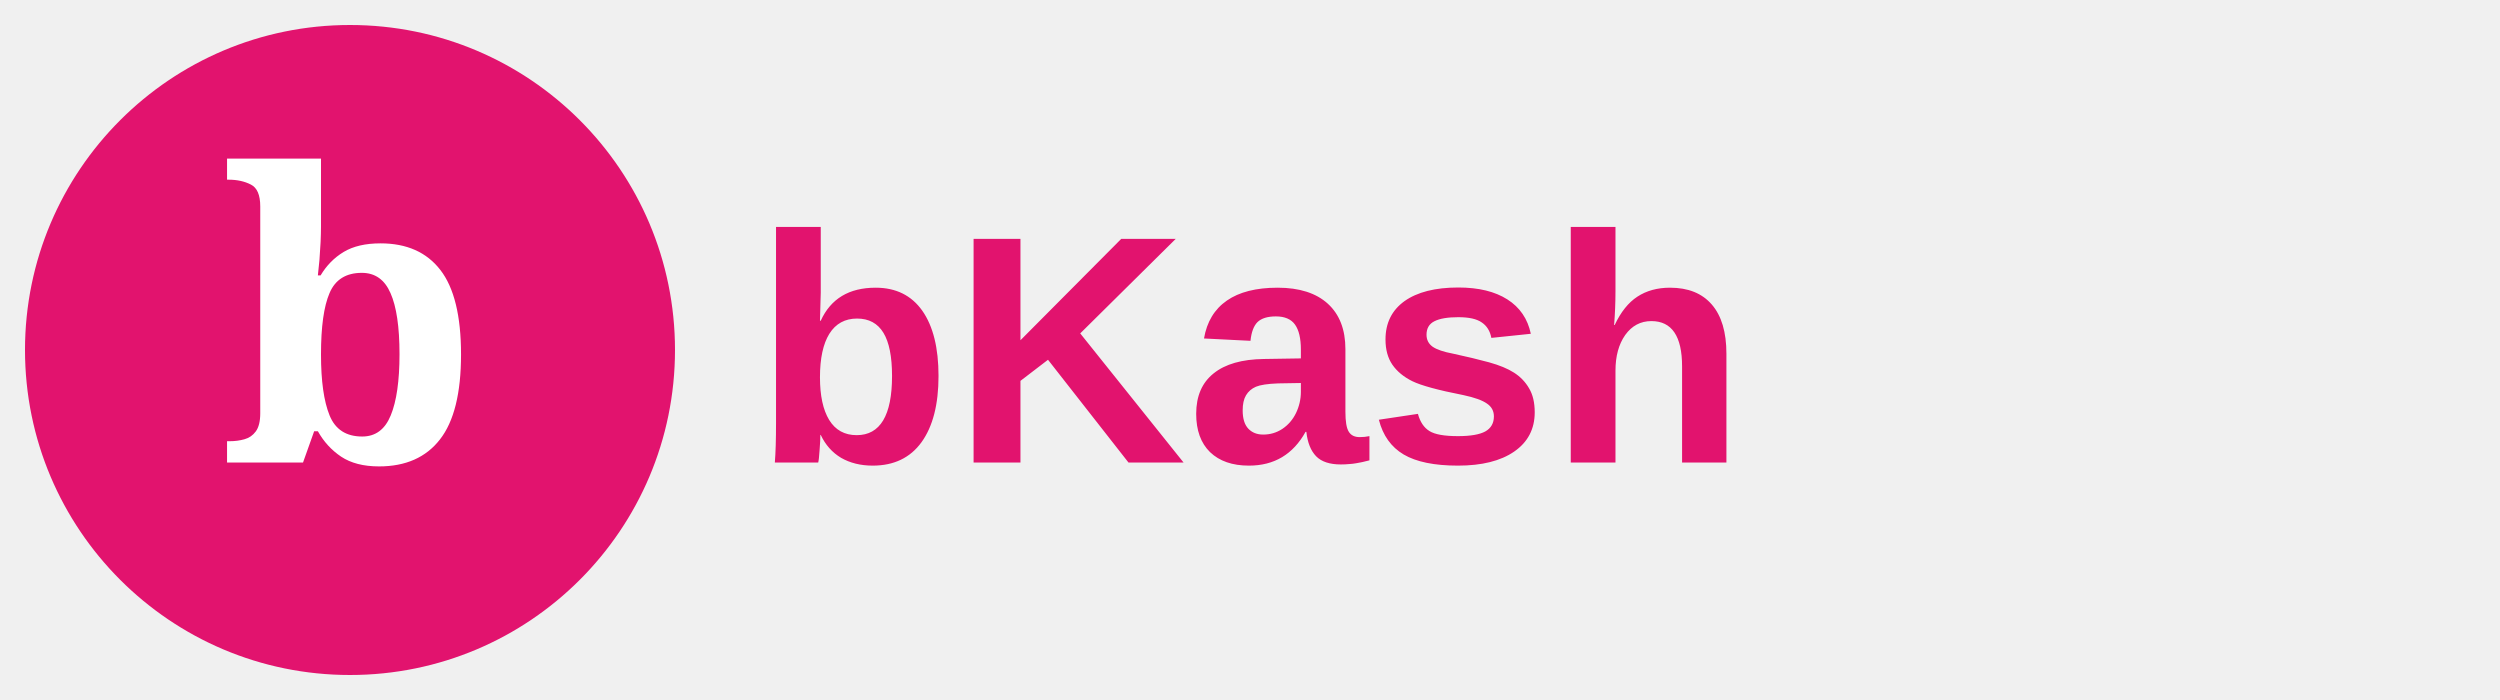
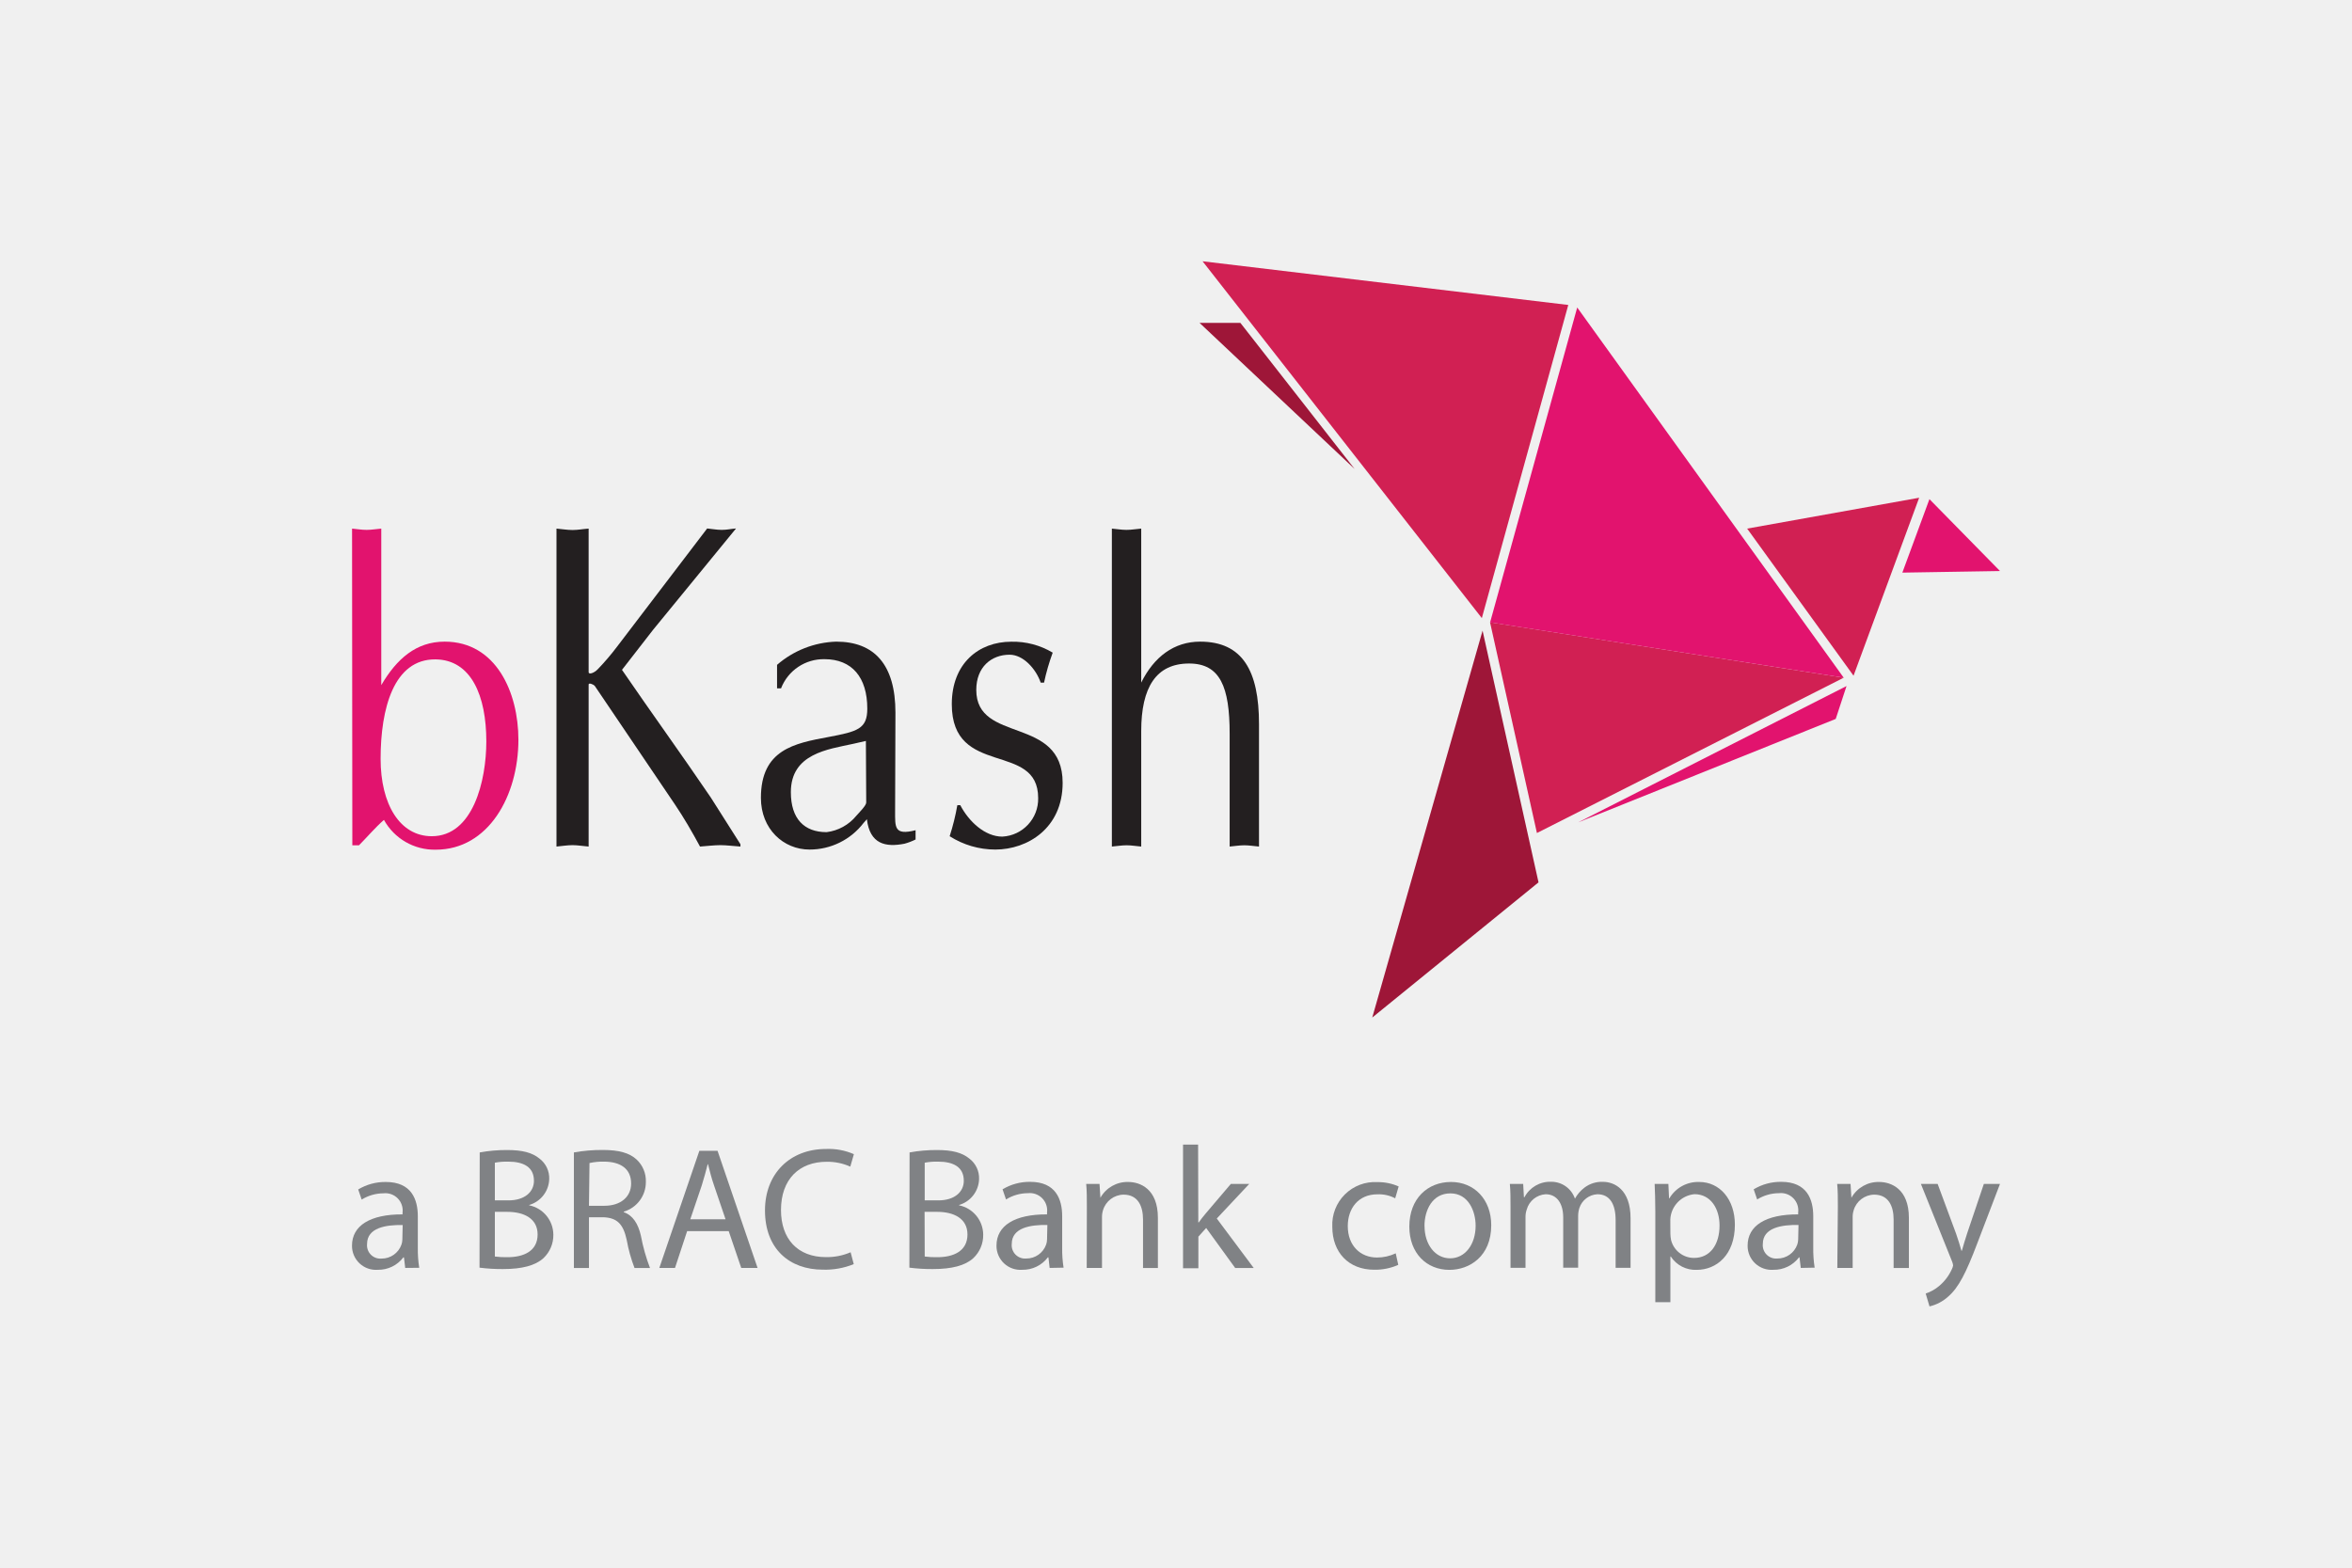
- <svg xmlns="http://www.w3.org/2000/svg" viewBox="0 0 200 56" role="img" aria-label="bKash">
-   <circle cx="28" cy="28" r="26" fill="#E2136E" />
-   <text x="28" y="37" font-family="Georgia,serif" font-weight="900" font-size="32" fill="white" text-anchor="middle">b</text>
-   <text x="100" y="37" font-family="Arial Black,Arial,sans-serif" font-weight="900" font-size="26" fill="#E2136E" text-anchor="middle" letter-spacing="0">bKash</text>
+ <svg xmlns="http://www.w3.org/2000/svg" height="800" width="1200" version="1.1" id="Layer_1" viewBox="-37.063 -39.182 321.217 235.095">
+   <defs id="defs157">
+     <style id="style155">.cls-1{fill:#d12053}.cls-2{fill:#e2136e}.cls-3{fill:#9e1638}.cls-4{fill:#231f20}.cls-5{fill:#808285}</style>
+   </defs>
+   <path transform="translate(.01)" id="polygon161" class="cls-1" d="M223.65 62.45l-53.03-8.31 7.03 31.6z" />
+   <path transform="translate(.01)" id="polygon163" class="cls-2" d="M223.65 62.45L183.69 6.93l-13.06 47.22z" />
+   <path transform="translate(.01)" id="polygon165" class="cls-1" d="M169.39 53.51L127.52 0l54.83 6.55z" />
+   <path transform="translate(.01)" id="polygon167" class="cls-3" d="M150.32 31.15L127.07 9.24h6.12z" />
+   <path transform="translate(.01)" id="polygon169" class="cls-1" d="M234.96 35.46l-9.84 26.69-15.95-22.06z" />
+   <path transform="translate(.01)" id="polygon171" class="cls-2" d="M183.84 84.14l38.61-15.51 1.62-4.93z" />
+   <path transform="translate(.01)" id="polygon173" class="cls-3" d="M152.96 113.41l16.54-58.02 8.39 37.75z" />
+   <path transform="translate(.01)" id="polygon175" class="cls-2" d="M236.5 35.67l-4.06 11.02 14.64-.24z" />
+   <path id="path177" d="M.01 40.09c.71.06 1.43.19 2.19.19s1.38-.13 2.19-.19v23.47c2.31-3.93 5.22-6.52 9.5-6.52 7.74 0 11.06 7.66 11.06 14.7 0 8.43-4.5 16.5-12.39 16.5a8.66 8.66 0 01-7.77-4.47c-1.32 1.16-2.49 2.55-3.74 3.81h-1zm4.28 34.52c0 6.84 2.9 11.61 7.67 11.61 6.19 0 8.18-8.32 8.18-14.22 0-6.85-2.26-12.24-7.62-12.3-6.26-.05-8.23 7.36-8.23 14.92" class="cls-2" />
+   <path id="path179" d="M45.14 55.27l-4.66 6c4.38 6.4 8.92 12.67 13.32 19.15l4.44 7v.35c-1.09-.07-2.08-.21-3-.21-.92 0-2.08.14-3.06.21-1.21-2.24-2.41-4.31-3.78-6.34l-12-17.75c-.27-.28-.92-.5-.92-.21v24.3c-.88-.07-1.65-.21-2.41-.21-.76 0-1.64.14-2.41.21V40.09c.77.06 1.6.21 2.41.21s1.53-.15 2.41-.21v21.52c0 .42.82.14 1.36-.42a37.1 37.1 0 002.92-3.42l13.49-17.7c.71.06 1.42.21 2.19.21s1.36-.15 2.14-.21z" class="cls-4" />
+   <path id="path181" d="M81.43 82.4c0 2.48-.16 3.74 3.07 2.92v1.39a8.87 8.87 0 01-1.65.63c-2.85.57-5.21.06-5.65-3.67l-.49.55a10.17 10.17 0 01-8.12 4c-3.88 0-7.28-3.06-7.28-7.75 0-7.23 5-8.18 10.13-9.13 4.34-.82 5.82-1.2 5.82-4.25 0-4.7-2.3-7.42-6.41-7.42a6.85 6.85 0 00-6.52 4.37h-.6v-3.52a14.2 14.2 0 018.87-3.48c5.75 0 8.88 3.48 8.88 10.65zm-4.38-10.47l-1.93.44c-3.73.82-9.32 1.45-9.32 7.24 0 4 2 6 5.36 6a6.83 6.83 0 004.44-2.44c.4-.46 1.5-1.54 1.5-2z" class="cls-4" />
+   <path id="path183" d="M91.2 81.56c1.3 2.49 3.72 4.72 6.3 4.72a5.67 5.67 0 005.38-5.78c0-8.56-12.95-3-12.95-14.08 0-6.08 4-9.37 8.93-9.37a11.57 11.57 0 016.2 1.64 32.79 32.79 0 00-1.3 4.5h-.5c-.72-2.09-2.63-4.19-4.66-4.19-2.74 0-5 1.85-5 5.28 0 8.11 12.95 3.79 12.95 13.94 0 6.79-5.26 10-10.1 10a12.73 12.73 0 01-6.84-2 34.42 34.42 0 001.15-4.65z" class="cls-4" />
+   <path id="path185" d="M113.93 40.09c.73.06 1.44.19 2.2.19.76 0 1.38-.13 2.2-.19v23.09c1.92-3.87 4.93-6.14 8.83-6.14 6.36 0 8.83 4.36 8.83 12.36v18.37c-.83-.07-1.47-.19-2.2-.19-.73 0-1.48.13-2.2.19V70.85c0-7-1.41-10.53-6.08-10.53-4.94 0-7.18 3.56-7.18 10.15v17.3c-.82-.07-1.47-.19-2.2-.19-.73 0-1.46.13-2.2.19z" class="cls-4" />
+   <path id="path187" d="M7.98 150.96l-.19-1.59h-.08a4.7 4.7 0 01-3.85 1.87A3.59 3.59 0 010 147.62c0-3 2.71-4.71 7.58-4.69v-.26a2.59 2.59 0 00-2.85-2.9 6.28 6.28 0 00-3.28.94l-.52-1.52a7.87 7.87 0 014.14-1.12c3.86 0 4.8 2.63 4.8 5.15v4.72a17.38 17.38 0 00.21 3zm-.38-6.43c-2.5-.05-5.34.39-5.34 2.84a2 2 0 002.16 2.19 3.14 3.14 0 003-2.11 2.46 2.46 0 00.13-.73z" class="cls-5" />
+   <path id="path189" d="M19.15 133.64a22 22 0 014.14-.36c2.26 0 3.73.39 4.82 1.28a3.68 3.68 0 011.46 3.1 4.17 4.17 0 01-3 3.86v.05a4.53 4.53 0 013.62 4.4 4.73 4.73 0 01-1.48 3.52c-1.23 1.12-3.21 1.64-6.07 1.64a26.28 26.28 0 01-3.52-.21zm2.27 7.19h2.05c2.4 0 3.81-1.25 3.81-2.94 0-2.06-1.56-2.87-3.86-2.87a9.44 9.44 0 00-2 .16zm0 8.42a12.47 12.47 0 001.9.1c2.34 0 4.51-.86 4.51-3.41 0-2.4-2.06-3.39-4.54-3.39h-1.87z" class="cls-5" />
+   <path id="path191" d="M33.27 133.64a23.68 23.68 0 014.33-.37c2.42 0 4 .44 5.08 1.44a4.36 4.36 0 011.38 3.33 4.61 4.61 0 01-3.31 4.48v.08c1.35.47 2.16 1.72 2.57 3.55a27.8 27.8 0 001.36 4.82h-2.32a22.92 22.92 0 01-1.17-4.2c-.52-2.42-1.46-3.33-3.51-3.41h-2.15v7.61h-2.26zm2.26 8h2.32c2.42 0 4-1.33 4-3.33 0-2.27-1.64-3.26-4-3.29a9.21 9.21 0 00-2.24.21z" class="cls-5" />
+   <path id="path193" d="M50.25 145.44l-1.82 5.52h-2.35l6-17.56h2.73l6 17.56h-2.45l-1.88-5.52zm5.76-1.77l-1.72-5.06c-.4-1.14-.65-2.18-.91-3.2h-.05c-.26 1-.55 2.11-.89 3.18l-1.72 5.08z" class="cls-5" />
+   <path id="path195" d="M75.23 150.39a11.32 11.32 0 01-4.64.83c-5 0-8.67-3.12-8.67-8.88 0-5.5 3.72-9.22 9.17-9.22a9.42 9.42 0 014.16.78l-.54 1.87a8.33 8.33 0 00-3.54-.73c-4.12 0-6.85 2.63-6.85 7.24 0 4.3 2.47 7.06 6.75 7.06a9 9 0 003.69-.73z" class="cls-5" />
+   <path id="path197" d="M83.6 133.64a22 22 0 014.14-.36c2.26 0 3.73.39 4.82 1.28a3.68 3.68 0 011.46 3.1 4.17 4.17 0 01-3 3.86v.05a4.53 4.53 0 013.62 4.4 4.73 4.73 0 01-1.48 3.52c-1.23 1.12-3.21 1.64-6.07 1.64a26.29 26.29 0 01-3.52-.21zm2.27 7.19h2.05c2.4 0 3.81-1.25 3.81-2.94 0-2.06-1.56-2.87-3.86-2.87a9.44 9.44 0 00-2 .16zm0 8.42a12.47 12.47 0 001.9.1c2.34 0 4.51-.86 4.51-3.41 0-2.4-2.06-3.39-4.54-3.39h-1.89z" class="cls-5" />
+   <path id="path199" d="M104.6 150.96l-.18-1.59h-.08a4.71 4.71 0 01-3.86 1.87 3.59 3.59 0 01-3.85-3.62c0-3 2.71-4.71 7.58-4.69v-.26a2.6 2.6 0 00-2.86-2.92 6.3 6.3 0 00-3.29.94l-.52-1.52a7.85 7.85 0 014.14-1.12c3.86 0 4.8 2.63 4.8 5.15v4.72a17.39 17.39 0 00.21 3zm-.34-6.44c-2.5-.05-5.34.39-5.34 2.84a2 2 0 002.16 2.19 3.13 3.13 0 003-2.11 2.33 2.33 0 00.13-.73z" class="cls-5" />
+   <path id="path201" d="M110.18 141.77c0-1.3 0-2.37-.1-3.41h2l.13 2.08a4.64 4.64 0 014.17-2.37c1.75 0 4.45 1 4.45 5.37v7.53h-2.23v-7.27c0-2-.75-3.73-2.92-3.73a3.27 3.27 0 00-3.08 2.34 3.48 3.48 0 00-.15 1.07v7.58h-2.29z" class="cls-5" />
+   <path id="path203" d="M126.89 144.14h.06c.31-.44.75-1 1.12-1.43l3.7-4.35h2.76l-4.87 5.19 5.54 7.42h-2.78l-4.35-6-1.17 1.3v4.74h-2.3v-18.54h2.26z" class="cls-5" />
+   <path id="path205" d="M156.87 150.5a8.5 8.5 0 01-3.62.73c-3.8 0-6.27-2.58-6.27-6.44a6.4 6.4 0 016.77-6.7 7.66 7.66 0 013.18.65l-.52 1.78a5.27 5.27 0 00-2.66-.6c-2.89 0-4.45 2.14-4.45 4.77 0 2.92 1.88 4.71 4.38 4.71a6.52 6.52 0 002.81-.63z" class="cls-5" />
+   <path id="path207" d="M170.81 144.55c0 4.66-3.23 6.7-6.28 6.7-3.41 0-6-2.5-6-6.49 0-4.22 2.76-6.69 6.25-6.69s6.03 2.63 6.03 6.48zm-10 .13c0 2.76 1.59 4.84 3.83 4.84s3.83-2.06 3.83-4.9c0-2.14-1.07-4.84-3.78-4.84s-3.89 2.51-3.89 4.91z" class="cls-5" />
+   <path id="path209" d="M173.7 141.77c0-1.3 0-2.37-.1-3.41h2l.11 2h.08a4.34 4.34 0 014-2.32 3.74 3.74 0 013.57 2.53 5.34 5.34 0 011.41-1.64 4.3 4.3 0 012.79-.88c1.66 0 4.14 1.09 4.14 5.47v7.42h-2.24v-7.14c0-2.43-.89-3.89-2.73-3.89a3 3 0 00-2.71 2.08 4 4 0 00-.18 1.15v7.79h-2.24v-7.55c0-2-.89-3.47-2.63-3.47a3.14 3.14 0 00-2.84 2.3 3.23 3.23 0 00-.18 1.12v7.61h-2.25z" class="cls-5" />
+   <path id="path211" d="M195.41 142.47c0-1.62-.05-2.92-.1-4.11h2.06l.1 2.16h.05a5 5 0 014.48-2.45c3.05 0 5.34 2.58 5.34 6.41 0 4.54-2.76 6.77-5.73 6.77a4.41 4.41 0 01-3.88-2h-.06v6.85h-2.26zm2.26 3.36a5.67 5.67 0 00.1.94 3.55 3.55 0 003.44 2.69c2.42 0 3.83-2 3.83-4.87 0-2.53-1.33-4.69-3.76-4.69a4 4 0 00-3.62 3.77z" class="cls-5" />
+   <path id="path213" d="M217.22 150.96l-.19-1.59h-.07a4.7 4.7 0 01-3.85 1.87 3.59 3.59 0 01-3.86-3.62c0-3 2.71-4.71 7.58-4.69v-.26a2.6 2.6 0 00-2.87-2.92 6.27 6.27 0 00-3.28.94l-.52-1.52a7.83 7.83 0 014.14-1.12c3.85 0 4.79 2.63 4.79 5.15v4.72a17.86 17.86 0 00.21 3zm-.34-6.44c-2.5-.05-5.35.39-5.35 2.84a2 2 0 002.17 2.19 3.14 3.14 0 003-2.11 2.48 2.48 0 00.13-.73z" class="cls-5" />
+   <path id="path215" d="M222.78 141.77c0-1.3 0-2.37-.1-3.41h2l.13 2.08a4.64 4.64 0 014.17-2.37c1.74 0 4.45 1 4.45 5.37v7.53h-2.29v-7.27c0-2-.76-3.73-2.92-3.73a3.26 3.26 0 00-3.07 2.34 3.34 3.34 0 00-.15 1.07v7.58h-2.3z" class="cls-5" />
+   <path id="path217" d="M237.74 138.36l2.76 7.45c.29.83.6 1.82.81 2.58h.06c.23-.76.49-1.72.8-2.63l2.5-7.4h2.42l-3.44 9c-1.64 4.32-2.76 6.54-4.32 7.89a6.27 6.27 0 01-2.81 1.48l-.57-1.93a6.07 6.07 0 002-1.12 7 7 0 001.93-2.55 1.82 1.82 0 00.18-.55 2.15 2.15 0 00-.16-.6l-4.67-11.62z" class="cls-5" />
</svg>
